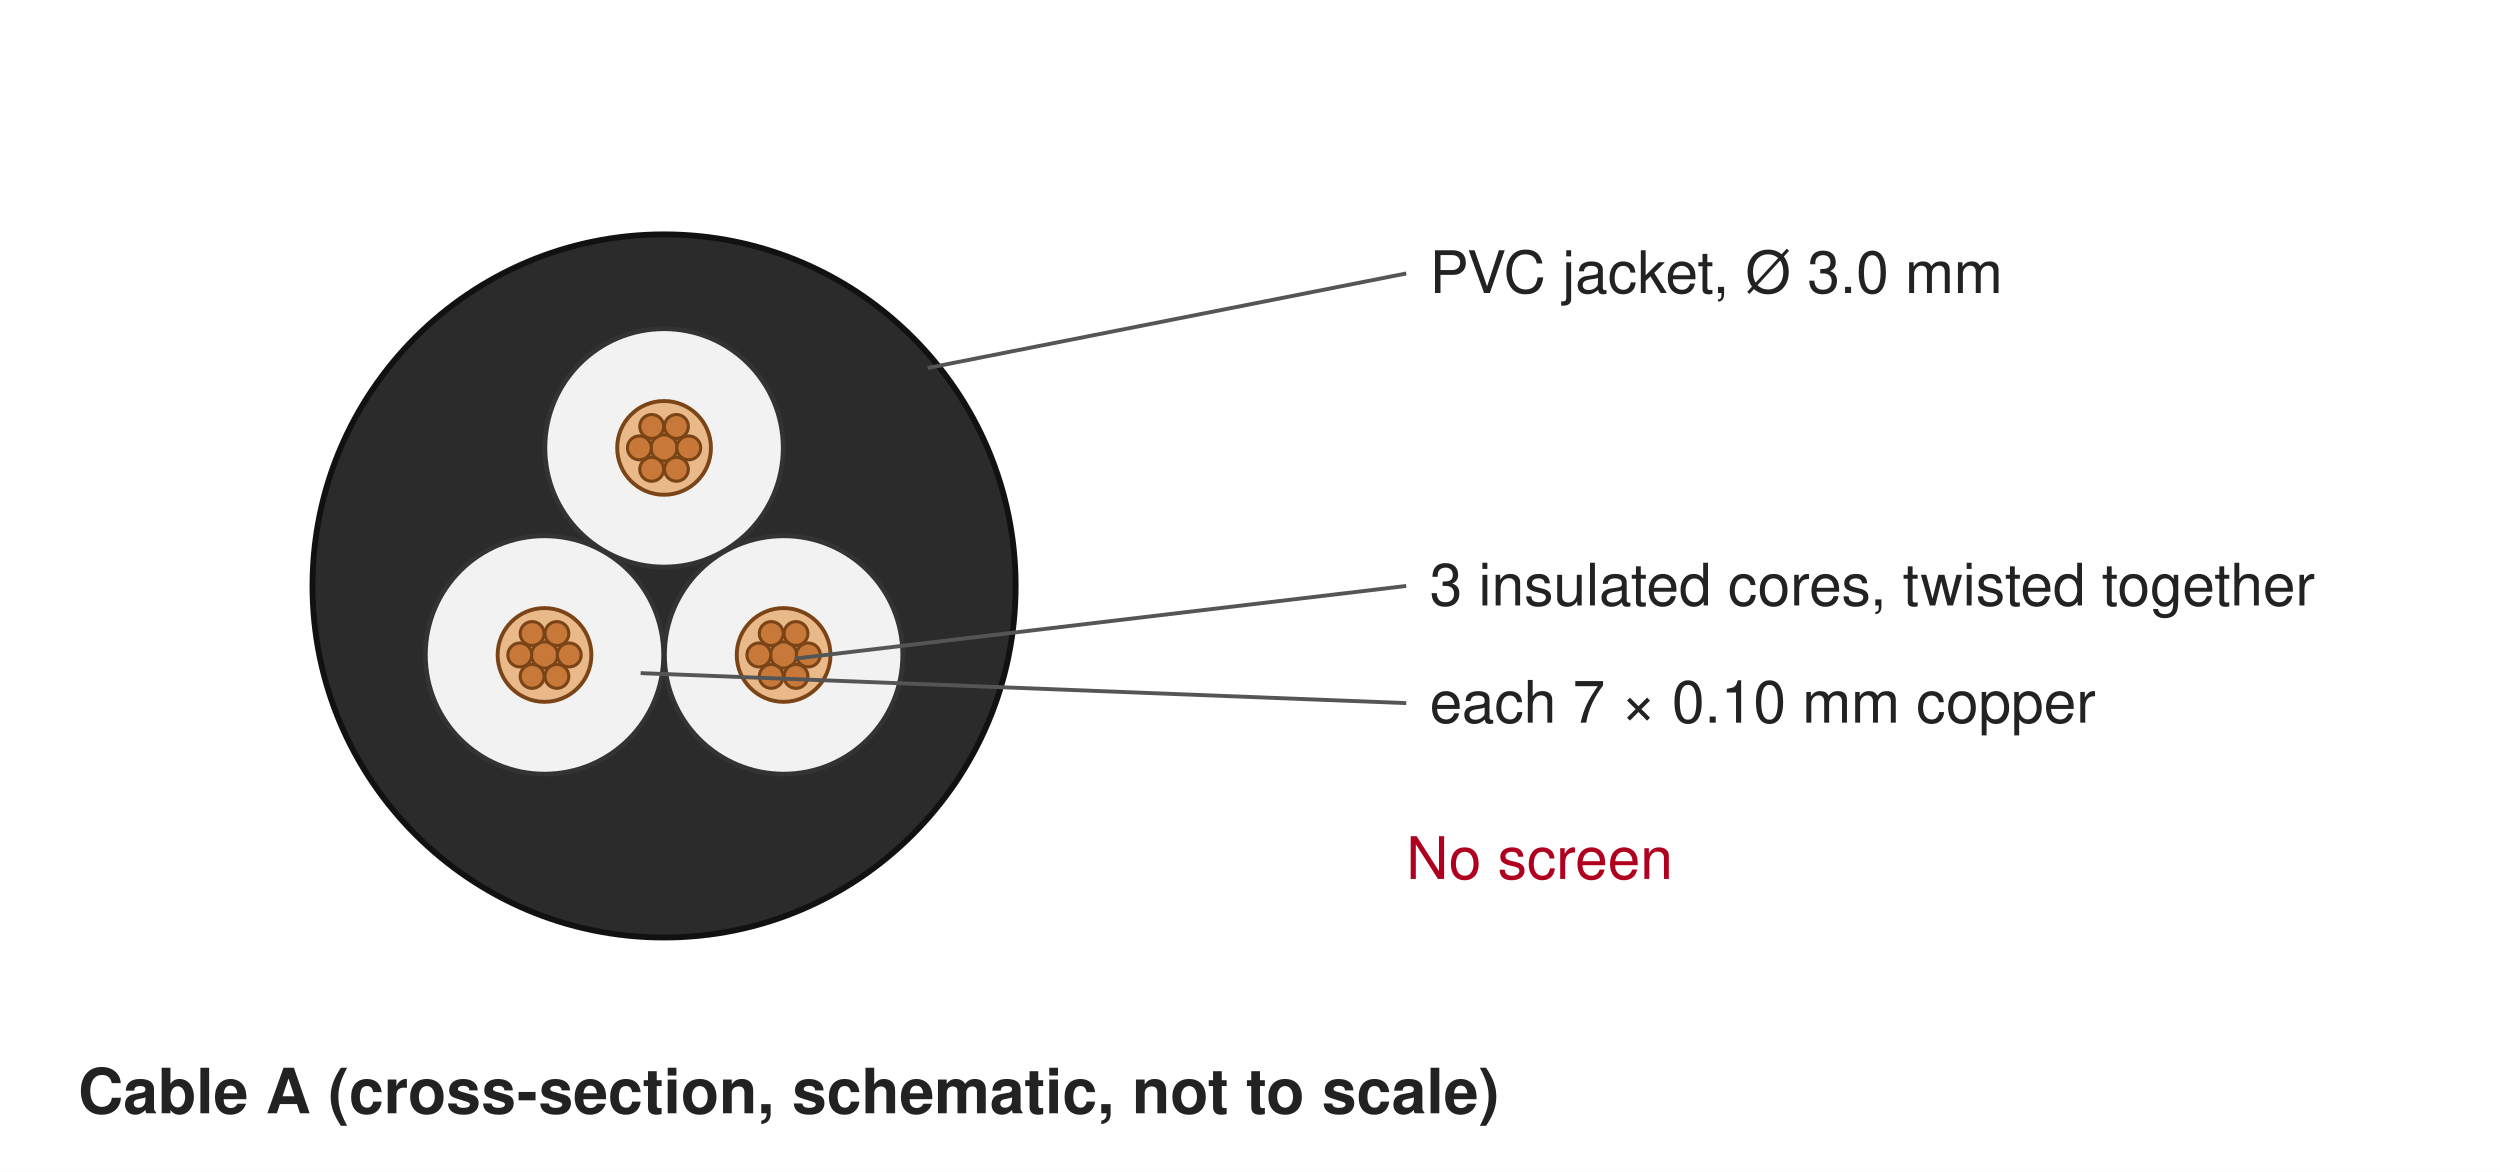
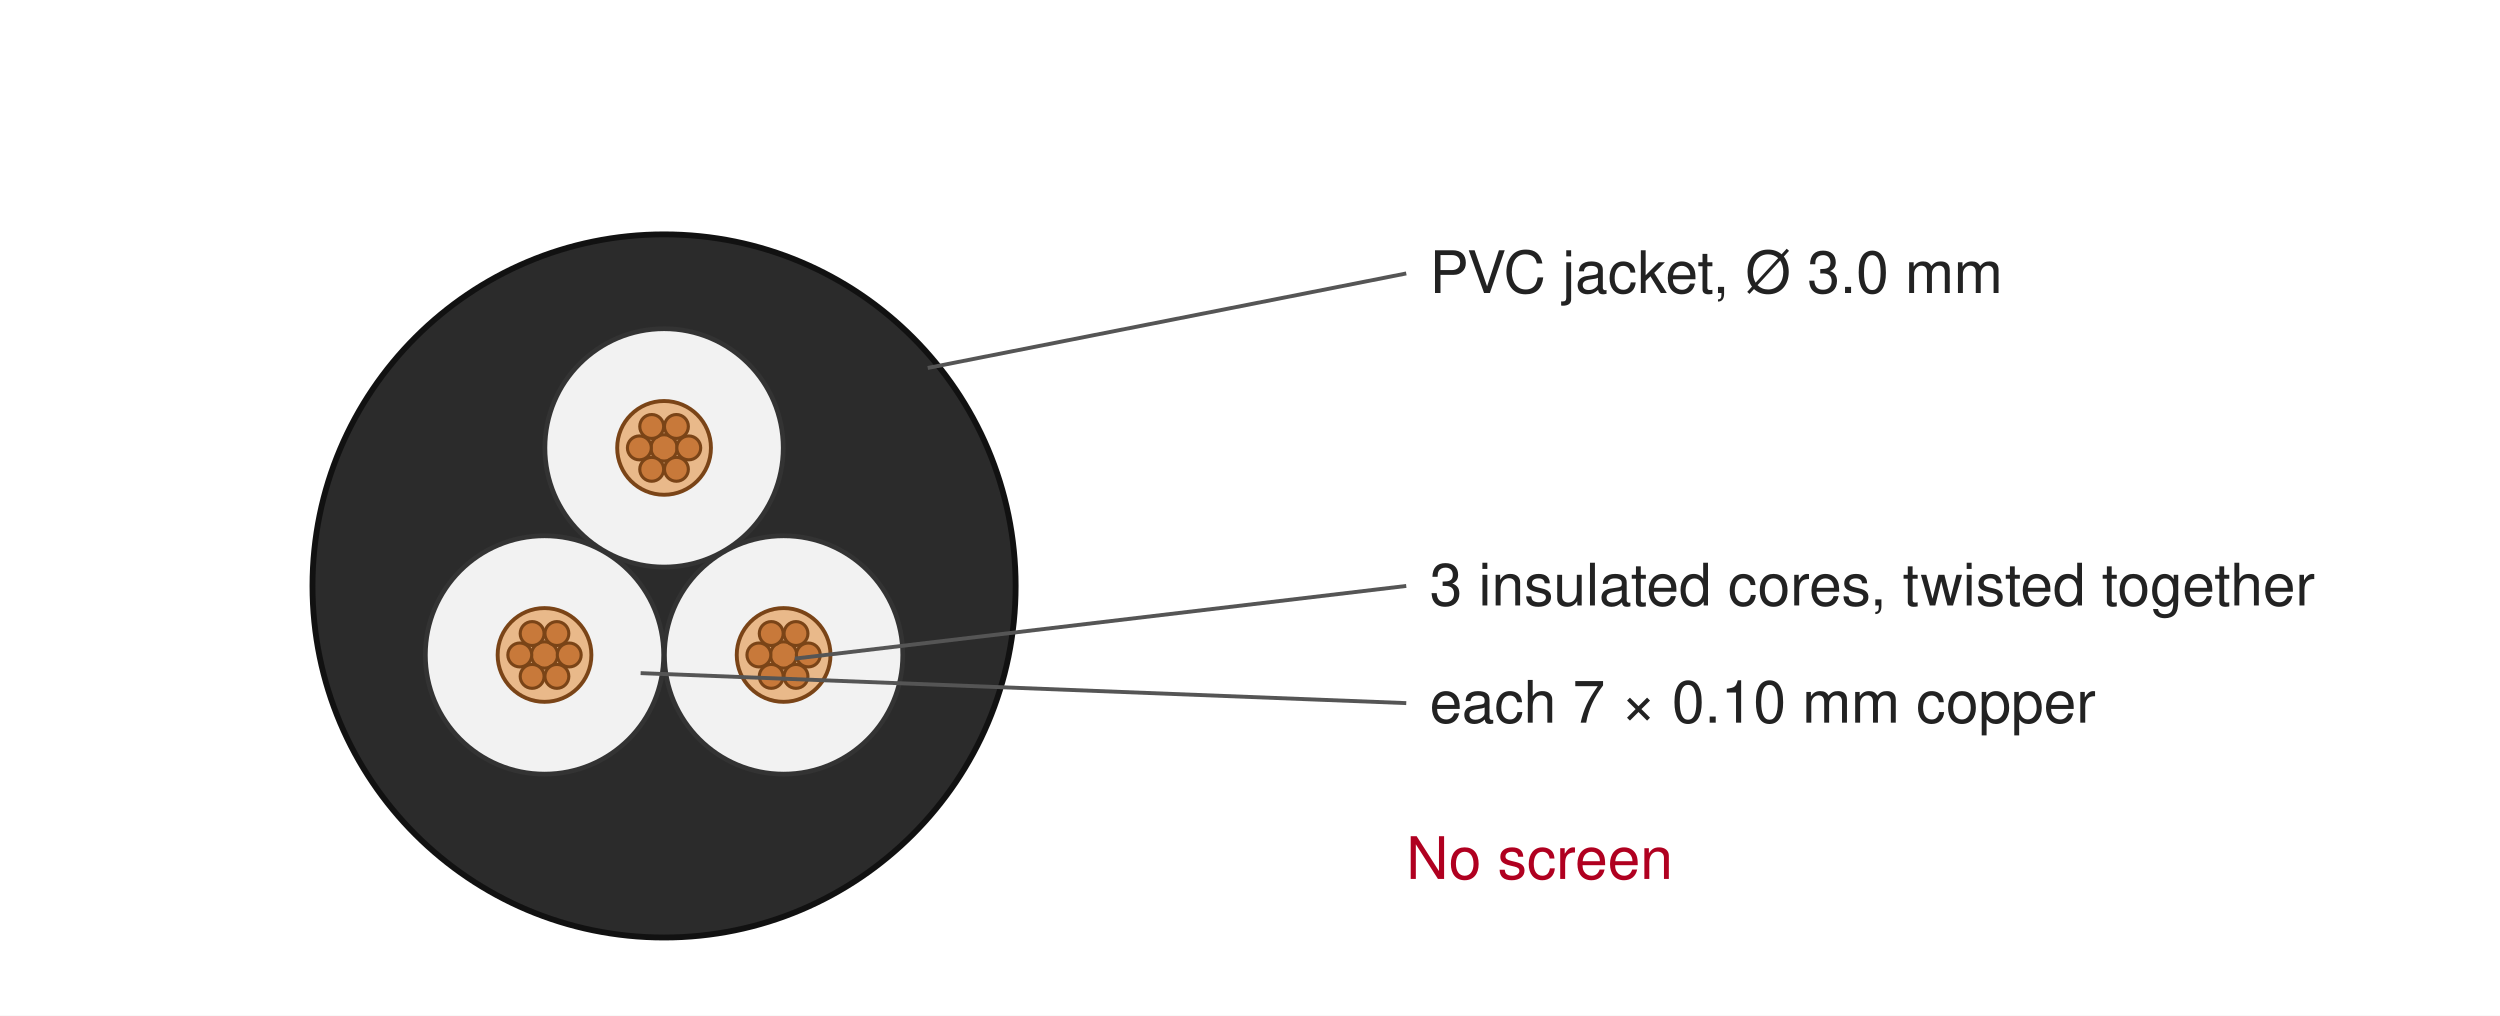
- <svg xmlns="http://www.w3.org/2000/svg" viewBox="0 0 640 300" width="640" height="300">
-   <rect width="640" height="300" fill="#ffffff" />
+ <svg xmlns="http://www.w3.org/2000/svg" viewBox="0 0 640 260" width="640" height="260">
+   <rect width="640" height="260" fill="#ffffff" />
  <circle cx="170" cy="150" r="90.0" fill="#2b2b2b" stroke="#111" stroke-width="1.5" />
  <circle cx="170.0" cy="114.66" r="30.504" fill="#f2f2f2" stroke="#333" stroke-width="1.2" />
  <circle cx="170.0" cy="114.66" r="12.0" fill="#e9b98a" stroke="#7a4417" stroke-width="1" />
  <circle cx="170.0" cy="114.66" r="3.37" fill="#c8793a" stroke="#7a4417" stroke-width="0.8" />
  <circle cx="176.32" cy="114.66" r="3.06" fill="#c8793a" stroke="#7a4417" stroke-width="0.8" />
  <circle cx="173.16" cy="120.14" r="3.06" fill="#c8793a" stroke="#7a4417" stroke-width="0.8" />
  <circle cx="166.84" cy="120.14" r="3.06" fill="#c8793a" stroke="#7a4417" stroke-width="0.8" />
  <circle cx="163.68" cy="114.66" r="3.06" fill="#c8793a" stroke="#7a4417" stroke-width="0.8" />
  <circle cx="166.84" cy="109.18" r="3.06" fill="#c8793a" stroke="#7a4417" stroke-width="0.8" />
  <circle cx="173.16" cy="109.18" r="3.06" fill="#c8793a" stroke="#7a4417" stroke-width="0.8" />
  <circle cx="200.605" cy="167.67" r="30.504" fill="#f2f2f2" stroke="#333" stroke-width="1.2" />
  <circle cx="200.605" cy="167.67" r="12.0" fill="#e9b98a" stroke="#7a4417" stroke-width="1" />
  <circle cx="200.605" cy="167.67" r="3.37" fill="#c8793a" stroke="#7a4417" stroke-width="0.8" />
  <circle cx="206.93" cy="167.67" r="3.06" fill="#c8793a" stroke="#7a4417" stroke-width="0.8" />
  <circle cx="203.77" cy="173.15" r="3.06" fill="#c8793a" stroke="#7a4417" stroke-width="0.8" />
  <circle cx="197.44" cy="173.15" r="3.06" fill="#c8793a" stroke="#7a4417" stroke-width="0.8" />
  <circle cx="194.28" cy="167.67" r="3.06" fill="#c8793a" stroke="#7a4417" stroke-width="0.8" />
  <circle cx="197.44" cy="162.19" r="3.06" fill="#c8793a" stroke="#7a4417" stroke-width="0.8" />
  <circle cx="203.77" cy="162.19" r="3.06" fill="#c8793a" stroke="#7a4417" stroke-width="0.8" />
  <circle cx="139.395" cy="167.67" r="30.504" fill="#f2f2f2" stroke="#333" stroke-width="1.2" />
  <circle cx="139.395" cy="167.67" r="12.0" fill="#e9b98a" stroke="#7a4417" stroke-width="1" />
  <circle cx="139.395" cy="167.67" r="3.37" fill="#c8793a" stroke="#7a4417" stroke-width="0.8" />
  <circle cx="145.72" cy="167.67" r="3.06" fill="#c8793a" stroke="#7a4417" stroke-width="0.8" />
  <circle cx="142.56" cy="173.15" r="3.06" fill="#c8793a" stroke="#7a4417" stroke-width="0.8" />
  <circle cx="136.23" cy="173.15" r="3.06" fill="#c8793a" stroke="#7a4417" stroke-width="0.8" />
  <circle cx="133.07" cy="167.67" r="3.06" fill="#c8793a" stroke="#7a4417" stroke-width="0.8" />
  <circle cx="136.23" cy="162.19" r="3.06" fill="#c8793a" stroke="#7a4417" stroke-width="0.8" />
  <circle cx="142.56" cy="162.19" r="3.06" fill="#c8793a" stroke="#7a4417" stroke-width="0.8" />
  <line x1="237.5" y1="94.2" x2="360" y2="70" stroke="#555" stroke-width="1" />
  <text x="366" y="75" font-family="Helvetica,Arial,sans-serif" font-size="15" fill="#222" text-anchor="start">PVC jacket, Ø 3.0 mm</text>
  <line x1="203.48" y1="168.6" x2="360" y2="150" stroke="#555" stroke-width="1" />
  <text x="366" y="155" font-family="Helvetica,Arial,sans-serif" font-size="15" fill="#222" text-anchor="start">3 insulated cores, twisted together</text>
  <line x1="164.0" y1="172.32" x2="360" y2="180" stroke="#555" stroke-width="1" />
  <text x="366" y="185" font-family="Helvetica,Arial,sans-serif" font-size="15" fill="#222" text-anchor="start">each 7 × 0.10 mm copper</text>
  <text x="360" y="225" font-family="Helvetica,Arial,sans-serif" font-size="15" fill="#b00020">No screen</text>
-   <text x="20" y="285" font-family="Helvetica,Arial,sans-serif" font-size="16" font-weight="bold" fill="#222">Cable A (cross-section, schematic, not to scale)</text>
</svg>
